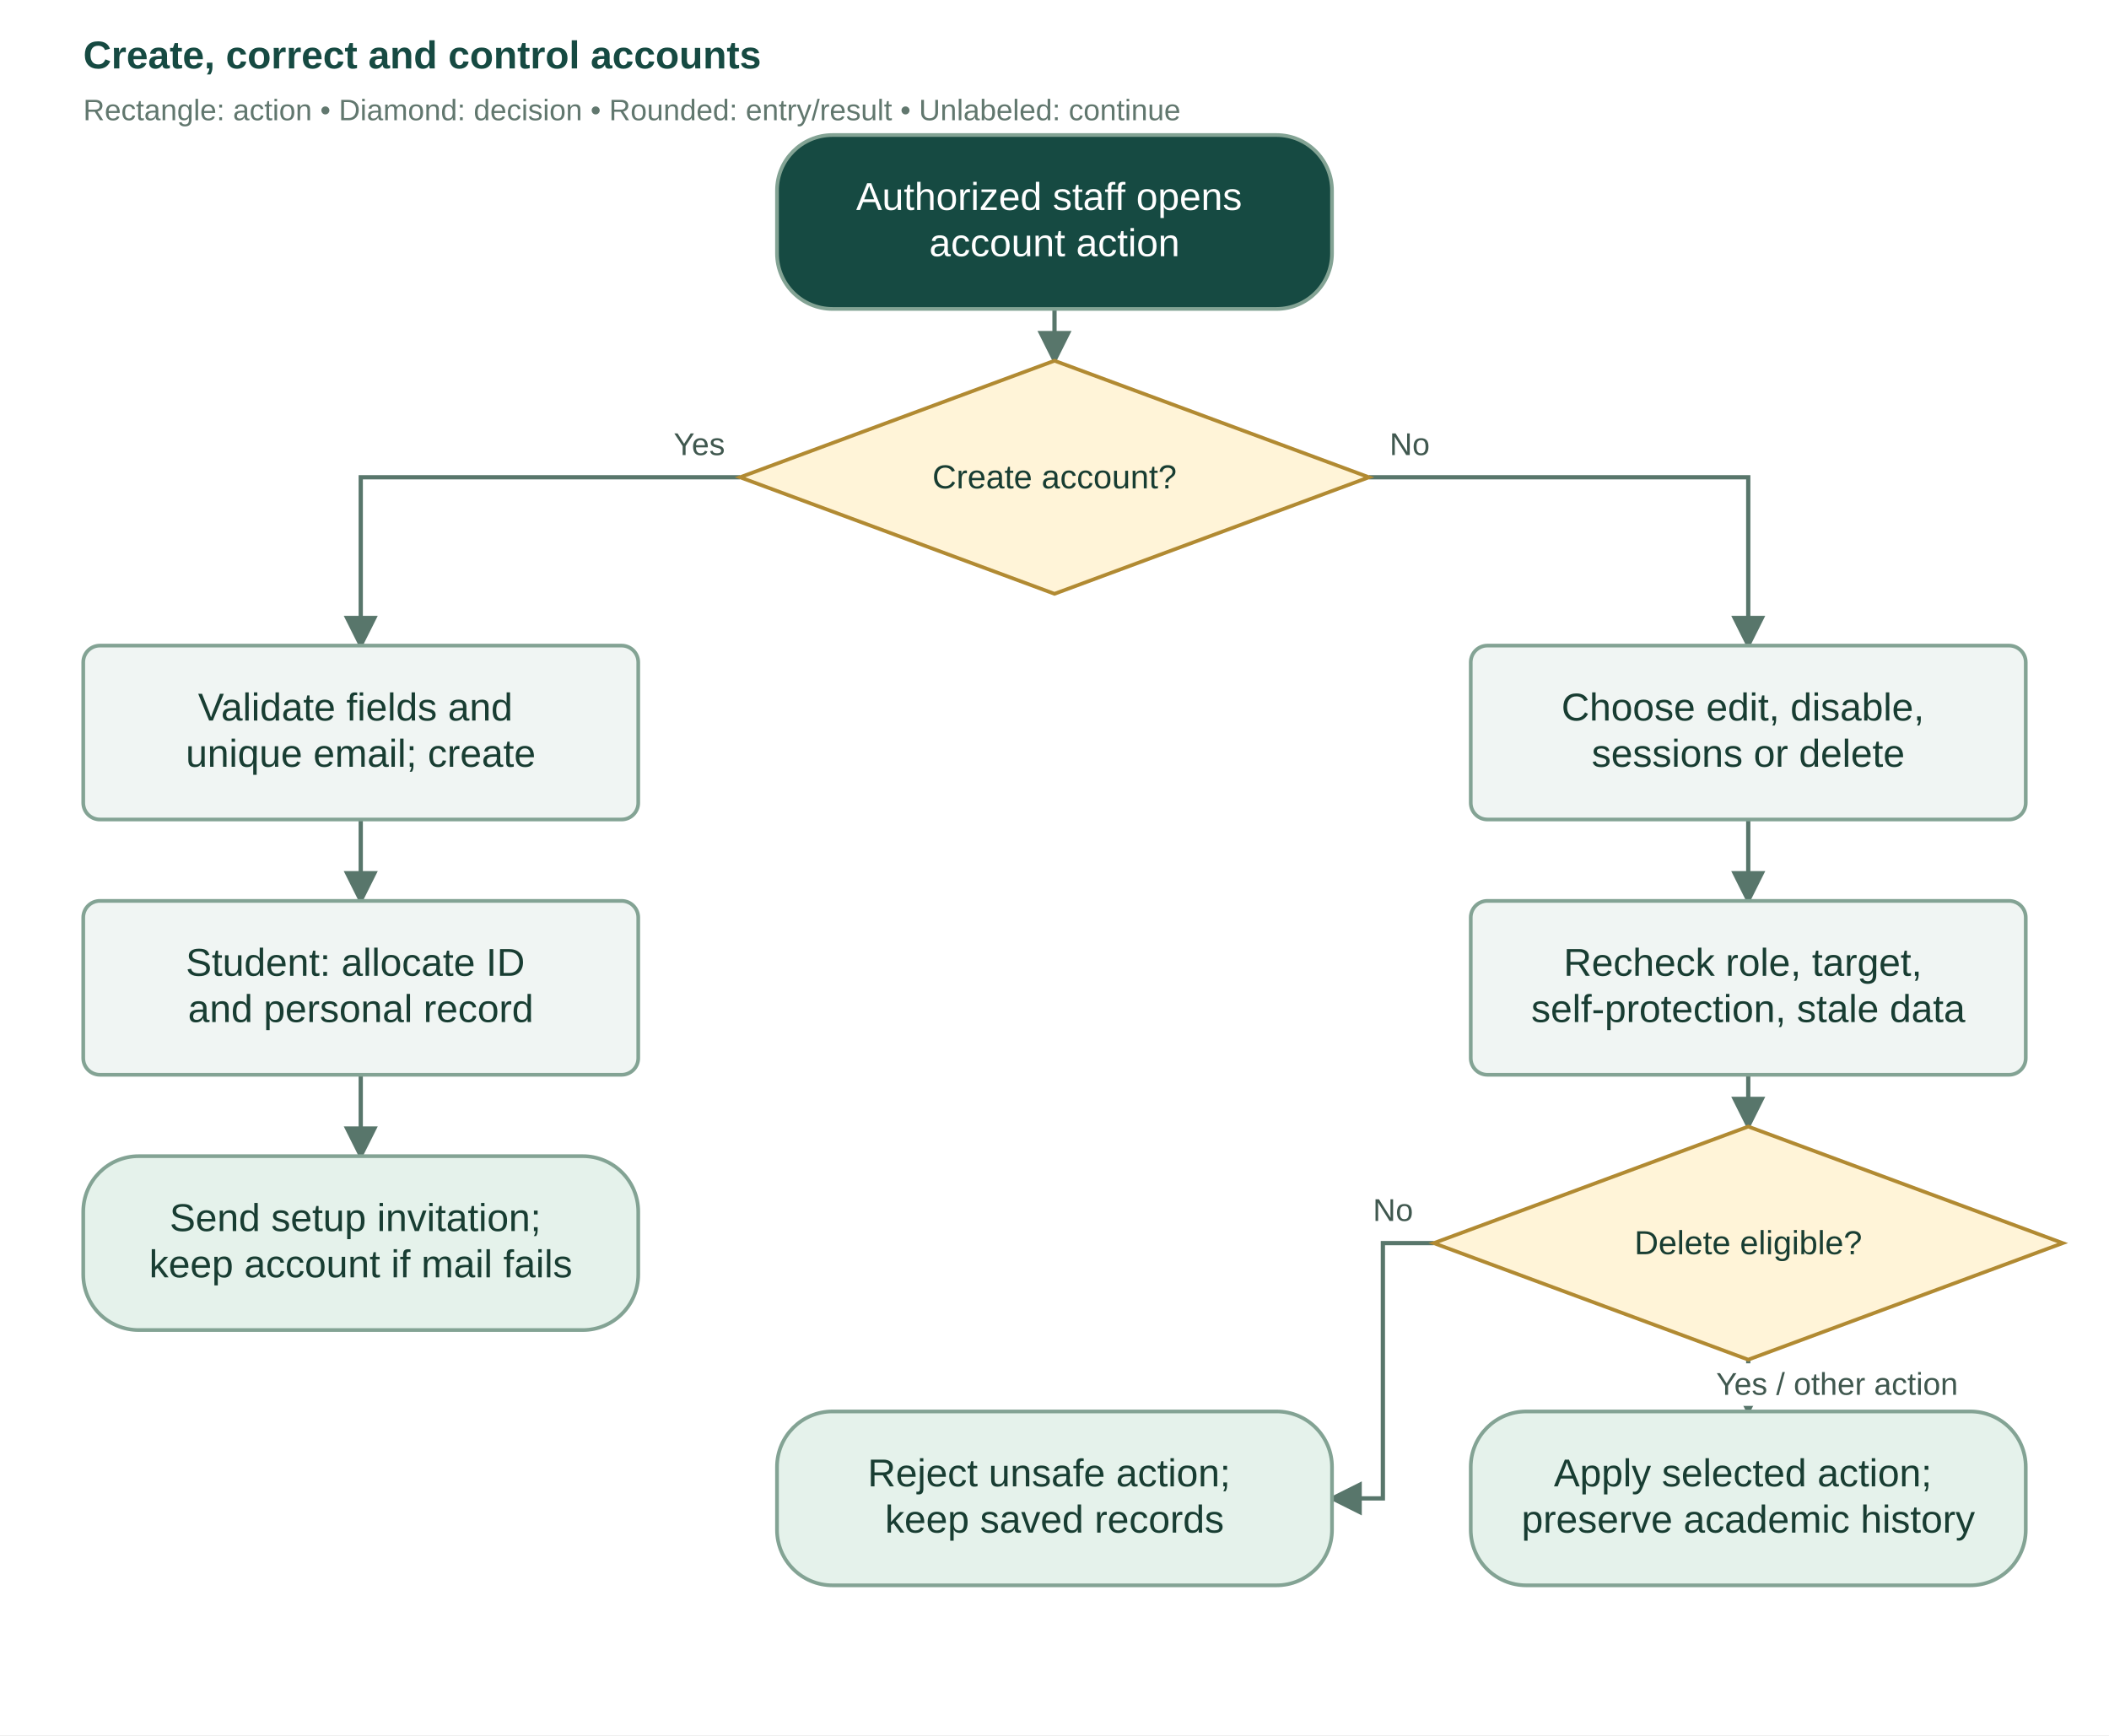
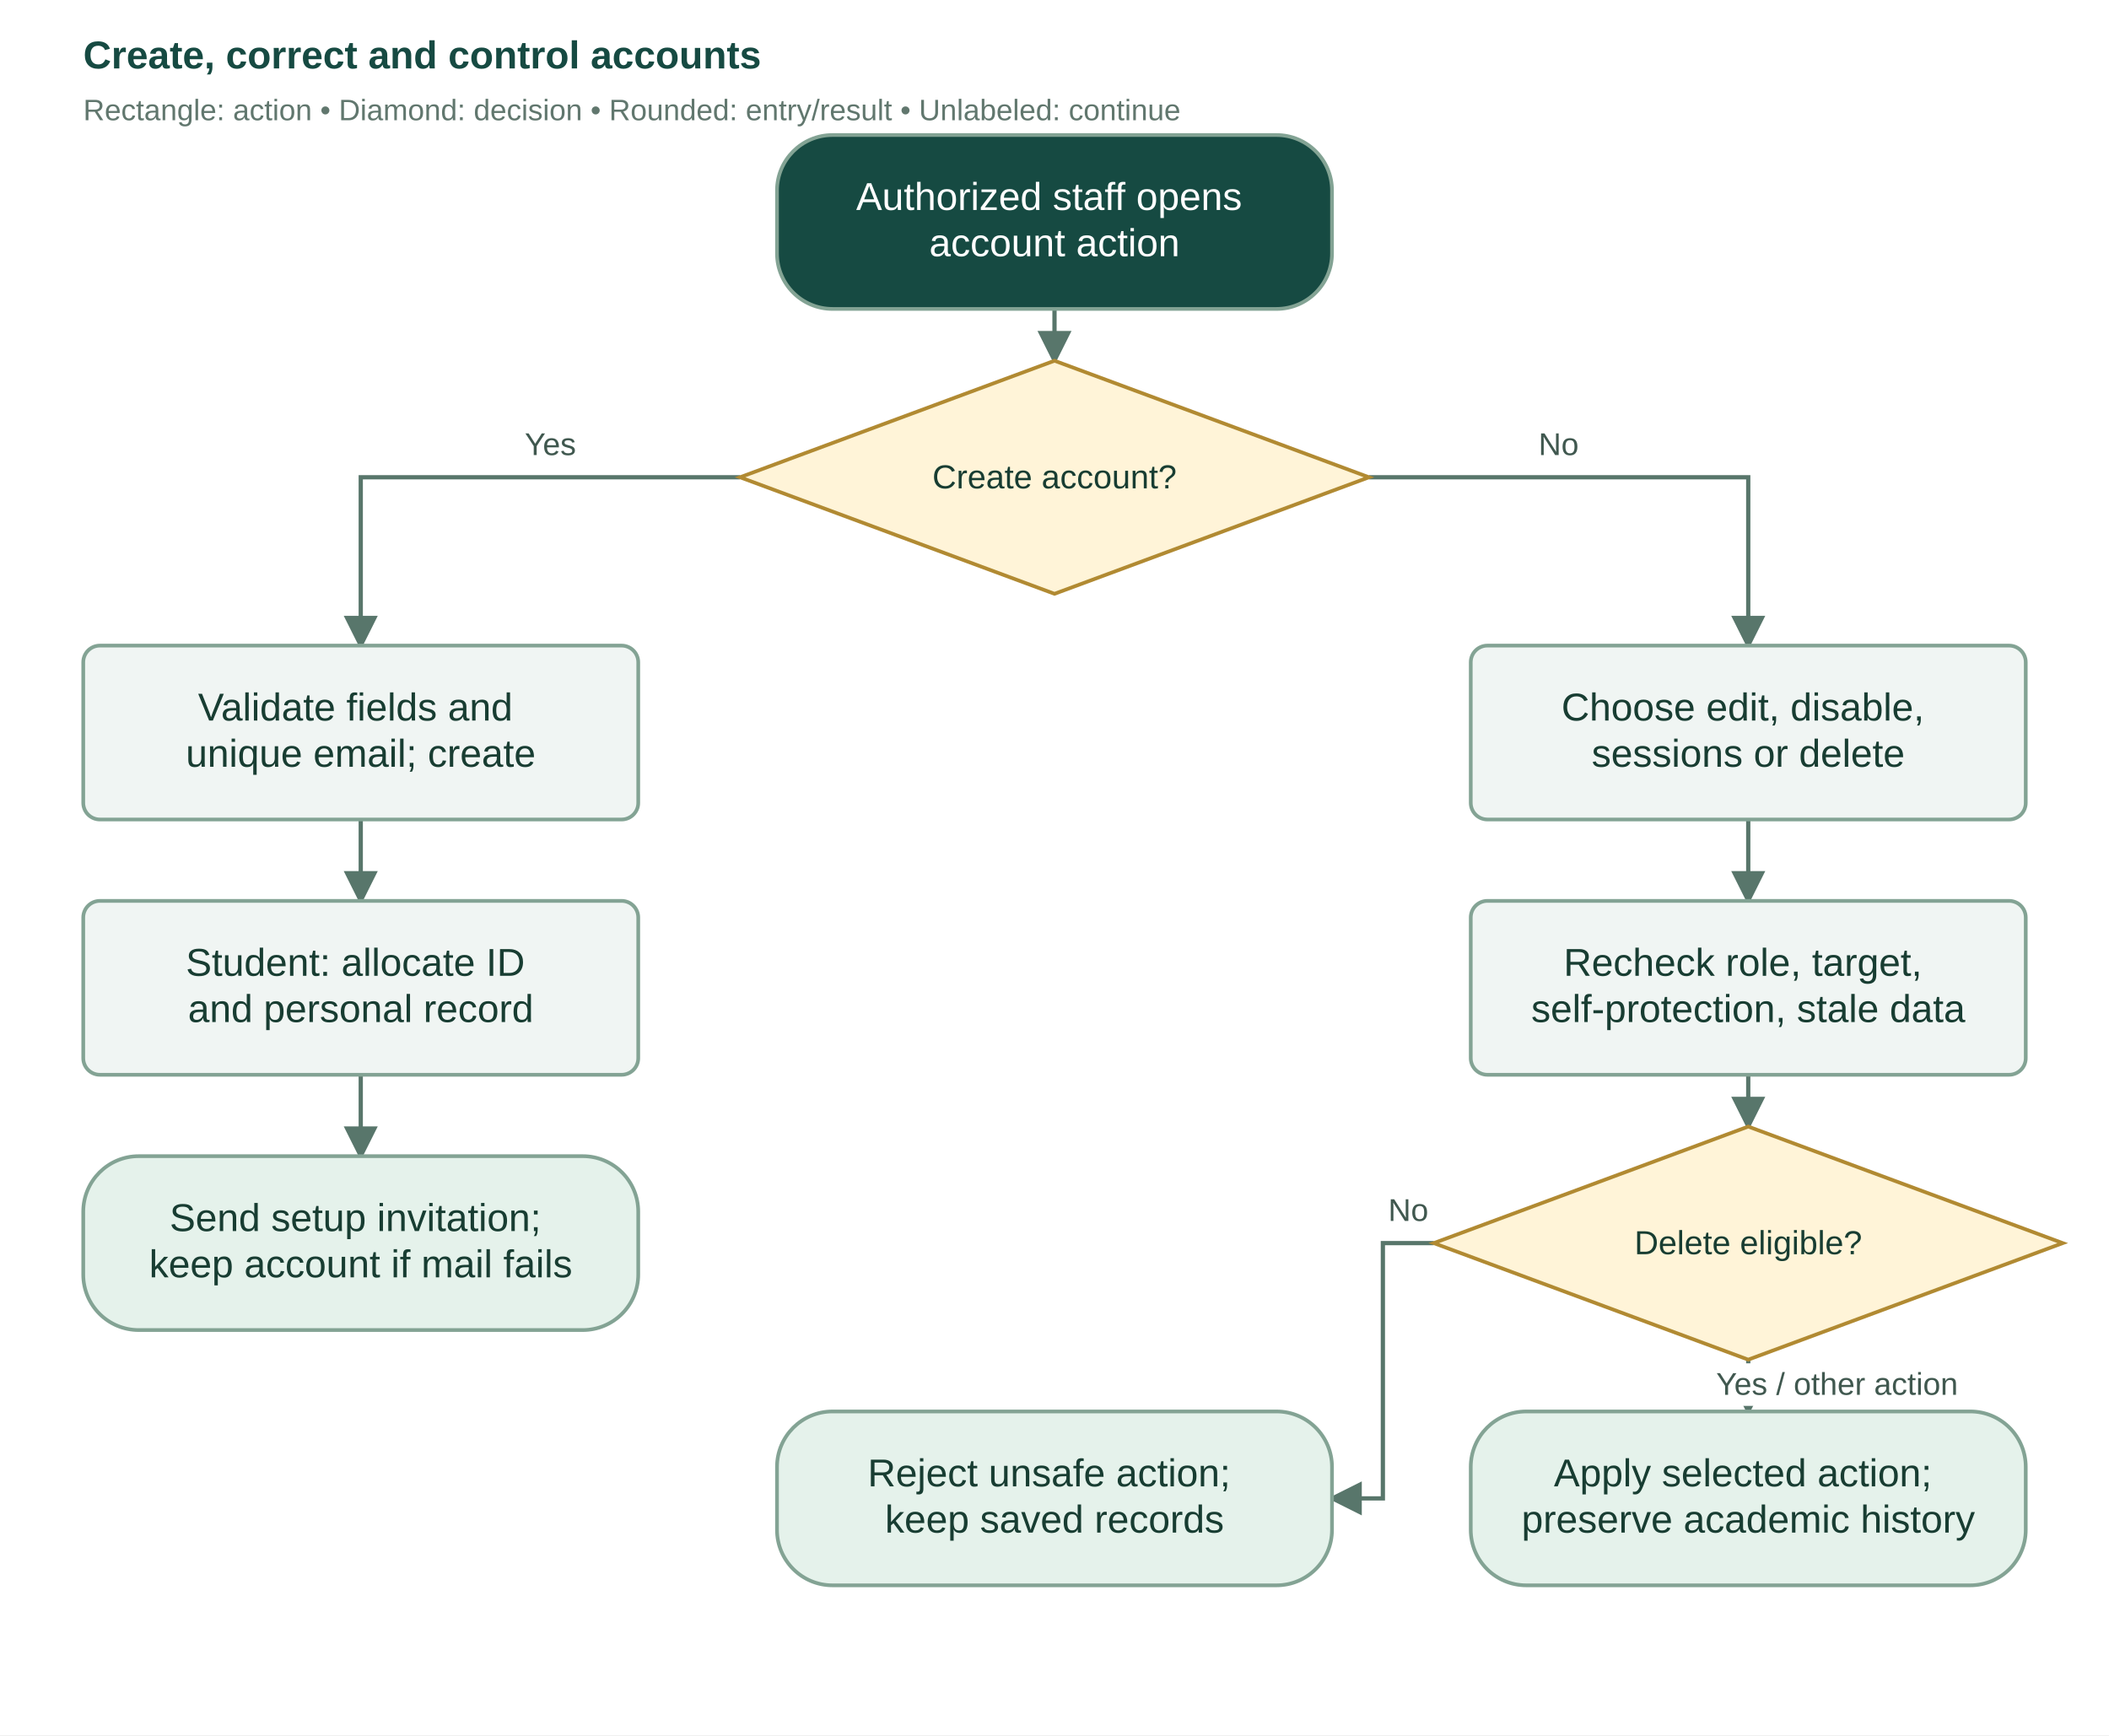
<svg xmlns="http://www.w3.org/2000/svg" width="1140" height="938" viewBox="0 0 1140 938">
  <rect width="100%" height="100%" fill="white" />
  <defs>
    <marker id="arrow" markerWidth="9" markerHeight="9" refX="7" refY="4" orient="auto">
      <path d="M0,0 L8,4 L0,8 z" fill="#58766b" />
    </marker>
  </defs>
  <text x="45" y="37" font-family="Arial" font-size="21" font-weight="bold" fill="#164a42">Create, correct and control accounts</text>
  <text x="45" y="65" font-family="Arial" font-size="16" fill="#61776e">Rectangle: action  •  Diamond: decision  •  Rounded: entry/result  •  Unlabeled: continue</text>
  <polyline points="570,167 570,195" fill="none" stroke="#58766b" stroke-width="2.3" marker-end="url(#arrow)" />
  <polyline points="400,258 195,258 195,349" fill="none" stroke="#58766b" stroke-width="2.3" marker-end="url(#arrow)" />
-   <rect x="359.05" y="229" width="37.9" height="23" rx="3" fill="white" />
-   <text x="378" y="246" text-anchor="middle" font-family="Arial" font-size="17" fill="#40584f">Yes</text>
+   <rect x="278.55" y="229" width="37.9" height="23" rx="3" fill="white" />
+   <text x="297.5" y="246" text-anchor="middle" font-family="Arial" font-size="17" fill="#40584f">Yes</text>
  <polyline points="740,258 945,258 945,349" fill="none" stroke="#58766b" stroke-width="2.3" marker-end="url(#arrow)" />
-   <rect x="747.7" y="229" width="28.6" height="23" rx="3" fill="white" />
-   <text x="762" y="246" text-anchor="middle" font-family="Arial" font-size="17" fill="#40584f">No</text>
+   <rect x="828.2" y="229" width="28.6" height="23" rx="3" fill="white" />
+   <text x="842.5" y="246" text-anchor="middle" font-family="Arial" font-size="17" fill="#40584f">No</text>
  <polyline points="195,443 195,487" fill="none" stroke="#58766b" stroke-width="2.3" marker-end="url(#arrow)" />
  <polyline points="195,581 195,625" fill="none" stroke="#58766b" stroke-width="2.3" marker-end="url(#arrow)" />
  <polyline points="945,443 945,487" fill="none" stroke="#58766b" stroke-width="2.3" marker-end="url(#arrow)" />
  <polyline points="945,581 945,609" fill="none" stroke="#58766b" stroke-width="2.3" marker-end="url(#arrow)" />
  <polyline points="775,672 747.5,672 747.5,810 720,810" fill="none" stroke="#58766b" stroke-width="2.3" marker-end="url(#arrow)" />
-   <rect x="738.7" y="643" width="28.6" height="23" rx="3" fill="white" />
-   <text x="753" y="660" text-anchor="middle" font-family="Arial" font-size="17" fill="#40584f">No</text>
+   <rect x="746.95" y="643" width="28.6" height="23" rx="3" fill="white" />
+   <text x="761.25" y="660" text-anchor="middle" font-family="Arial" font-size="17" fill="#40584f">No</text>
  <polyline points="945,735 945,763" fill="none" stroke="#58766b" stroke-width="2.3" marker-end="url(#arrow)" />
  <rect x="904.3" y="737" width="177.4" height="23" rx="3" fill="white" />
  <text x="993" y="754" text-anchor="middle" font-family="Arial" font-size="17" fill="#40584f">Yes / other action</text>
  <rect x="420" y="73" width="300" height="94" rx="30" fill="#164a42" stroke="#83a394" stroke-width="2" />
  <text x="570" y="113.5" text-anchor="middle" font-family="Arial" font-size="21" fill="white">
    <tspan x="570" dy="0">Authorized staff opens</tspan>
    <tspan x="570" dy="25">account action</tspan>
  </text>
  <polygon points="570,195 740,258 570,321 400,258" fill="#fff4d8" stroke="#b18a32" stroke-width="2" />
  <text x="570" y="264" text-anchor="middle" font-family="Arial" font-size="18" fill="#183d32">
    <tspan x="570" dy="0">Create account?</tspan>
  </text>
  <rect x="45" y="349" width="300" height="94" rx="9" fill="#f0f5f3" stroke="#83a394" stroke-width="2" />
  <text x="195" y="389.5" text-anchor="middle" font-family="Arial" font-size="21" fill="#183d32">
    <tspan x="195" dy="0">Validate fields and</tspan>
    <tspan x="195" dy="25">unique email; create</tspan>
  </text>
  <rect x="795" y="349" width="300" height="94" rx="9" fill="#f0f5f3" stroke="#83a394" stroke-width="2" />
  <text x="945" y="389.5" text-anchor="middle" font-family="Arial" font-size="21" fill="#183d32">
    <tspan x="945" dy="0">Choose edit, disable,</tspan>
    <tspan x="945" dy="25">sessions or delete</tspan>
  </text>
  <rect x="45" y="487" width="300" height="94" rx="9" fill="#f0f5f3" stroke="#83a394" stroke-width="2" />
  <text x="195" y="527.5" text-anchor="middle" font-family="Arial" font-size="21" fill="#183d32">
    <tspan x="195" dy="0">Student: allocate ID</tspan>
    <tspan x="195" dy="25">and personal record</tspan>
  </text>
  <rect x="795" y="487" width="300" height="94" rx="9" fill="#f0f5f3" stroke="#83a394" stroke-width="2" />
  <text x="945" y="527.5" text-anchor="middle" font-family="Arial" font-size="21" fill="#183d32">
    <tspan x="945" dy="0">Recheck role, target,</tspan>
    <tspan x="945" dy="25">self-protection, stale data</tspan>
  </text>
  <rect x="45" y="625" width="300" height="94" rx="30" fill="#e5f2eb" stroke="#83a394" stroke-width="2" />
  <text x="195" y="665.5" text-anchor="middle" font-family="Arial" font-size="21" fill="#183d32">
    <tspan x="195" dy="0">Send setup invitation;</tspan>
    <tspan x="195" dy="25">keep account if mail fails</tspan>
  </text>
  <polygon points="945,609 1115,672 945,735 775,672" fill="#fff4d8" stroke="#b18a32" stroke-width="2" />
  <text x="945" y="678" text-anchor="middle" font-family="Arial" font-size="18" fill="#183d32">
    <tspan x="945" dy="0">Delete eligible?</tspan>
  </text>
  <rect x="420" y="763" width="300" height="94" rx="30" fill="#e5f2eb" stroke="#83a394" stroke-width="2" />
  <text x="570" y="803.5" text-anchor="middle" font-family="Arial" font-size="21" fill="#183d32">
    <tspan x="570" dy="0">Reject unsafe action;</tspan>
    <tspan x="570" dy="25">keep saved records</tspan>
  </text>
  <rect x="795" y="763" width="300" height="94" rx="30" fill="#e5f2eb" stroke="#83a394" stroke-width="2" />
  <text x="945" y="803.5" text-anchor="middle" font-family="Arial" font-size="21" fill="#183d32">
    <tspan x="945" dy="0">Apply selected action;</tspan>
    <tspan x="945" dy="25">preserve academic history</tspan>
  </text>
</svg>
